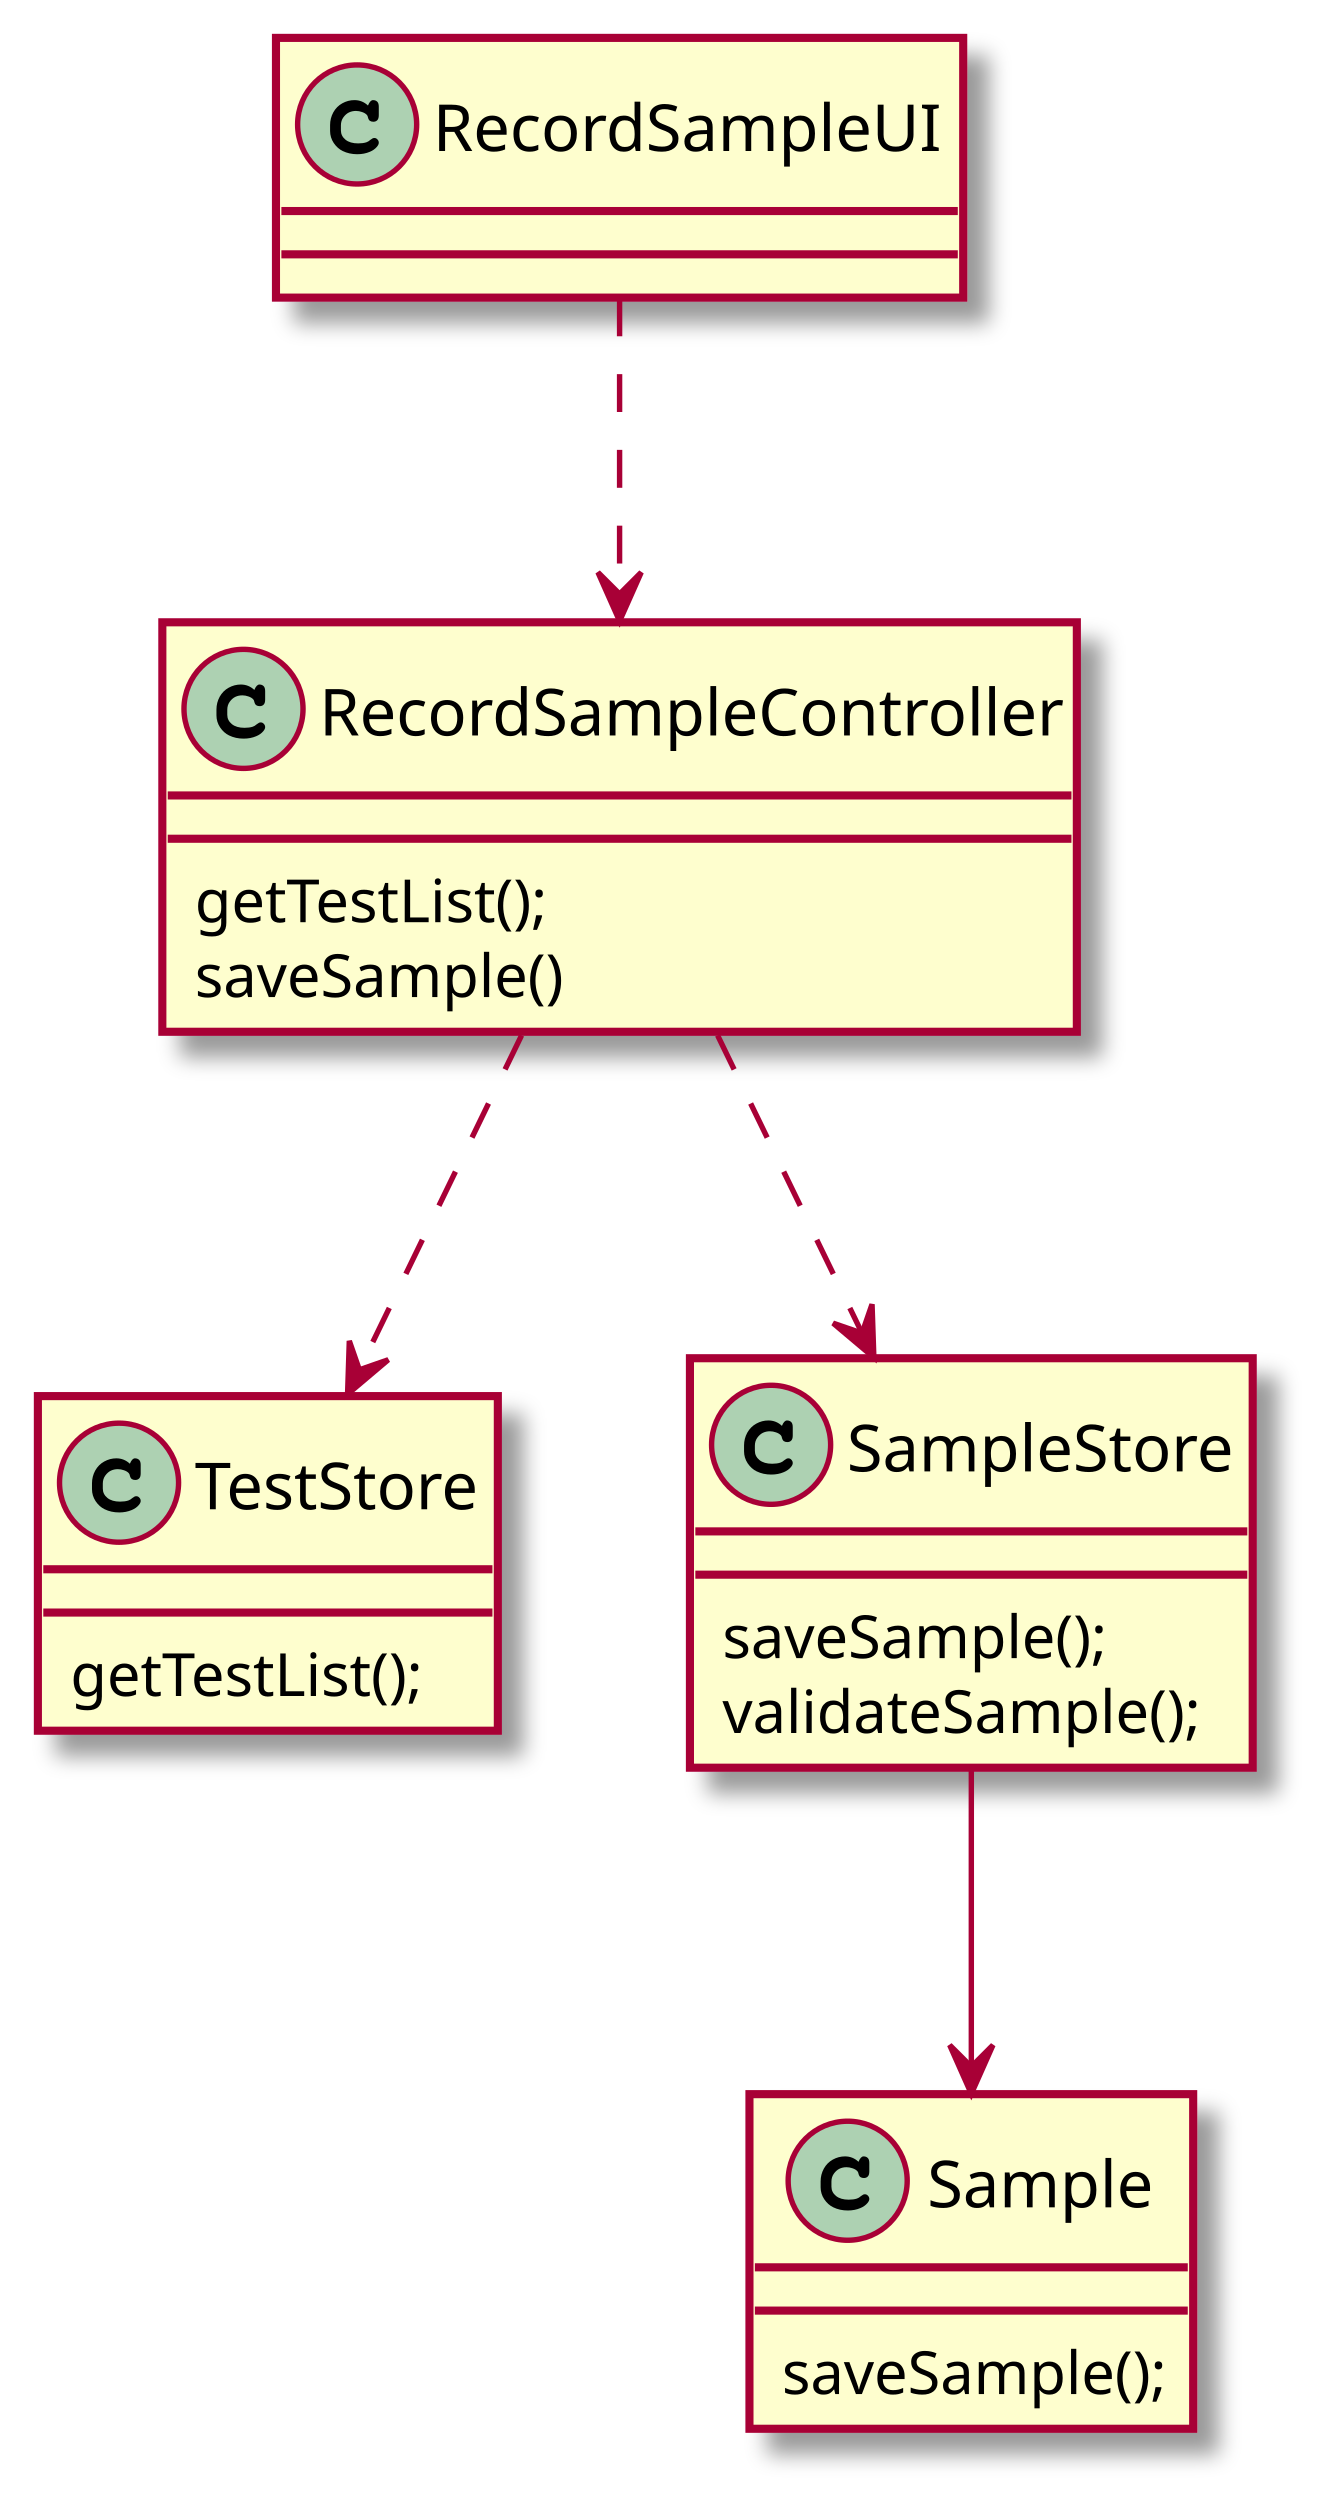
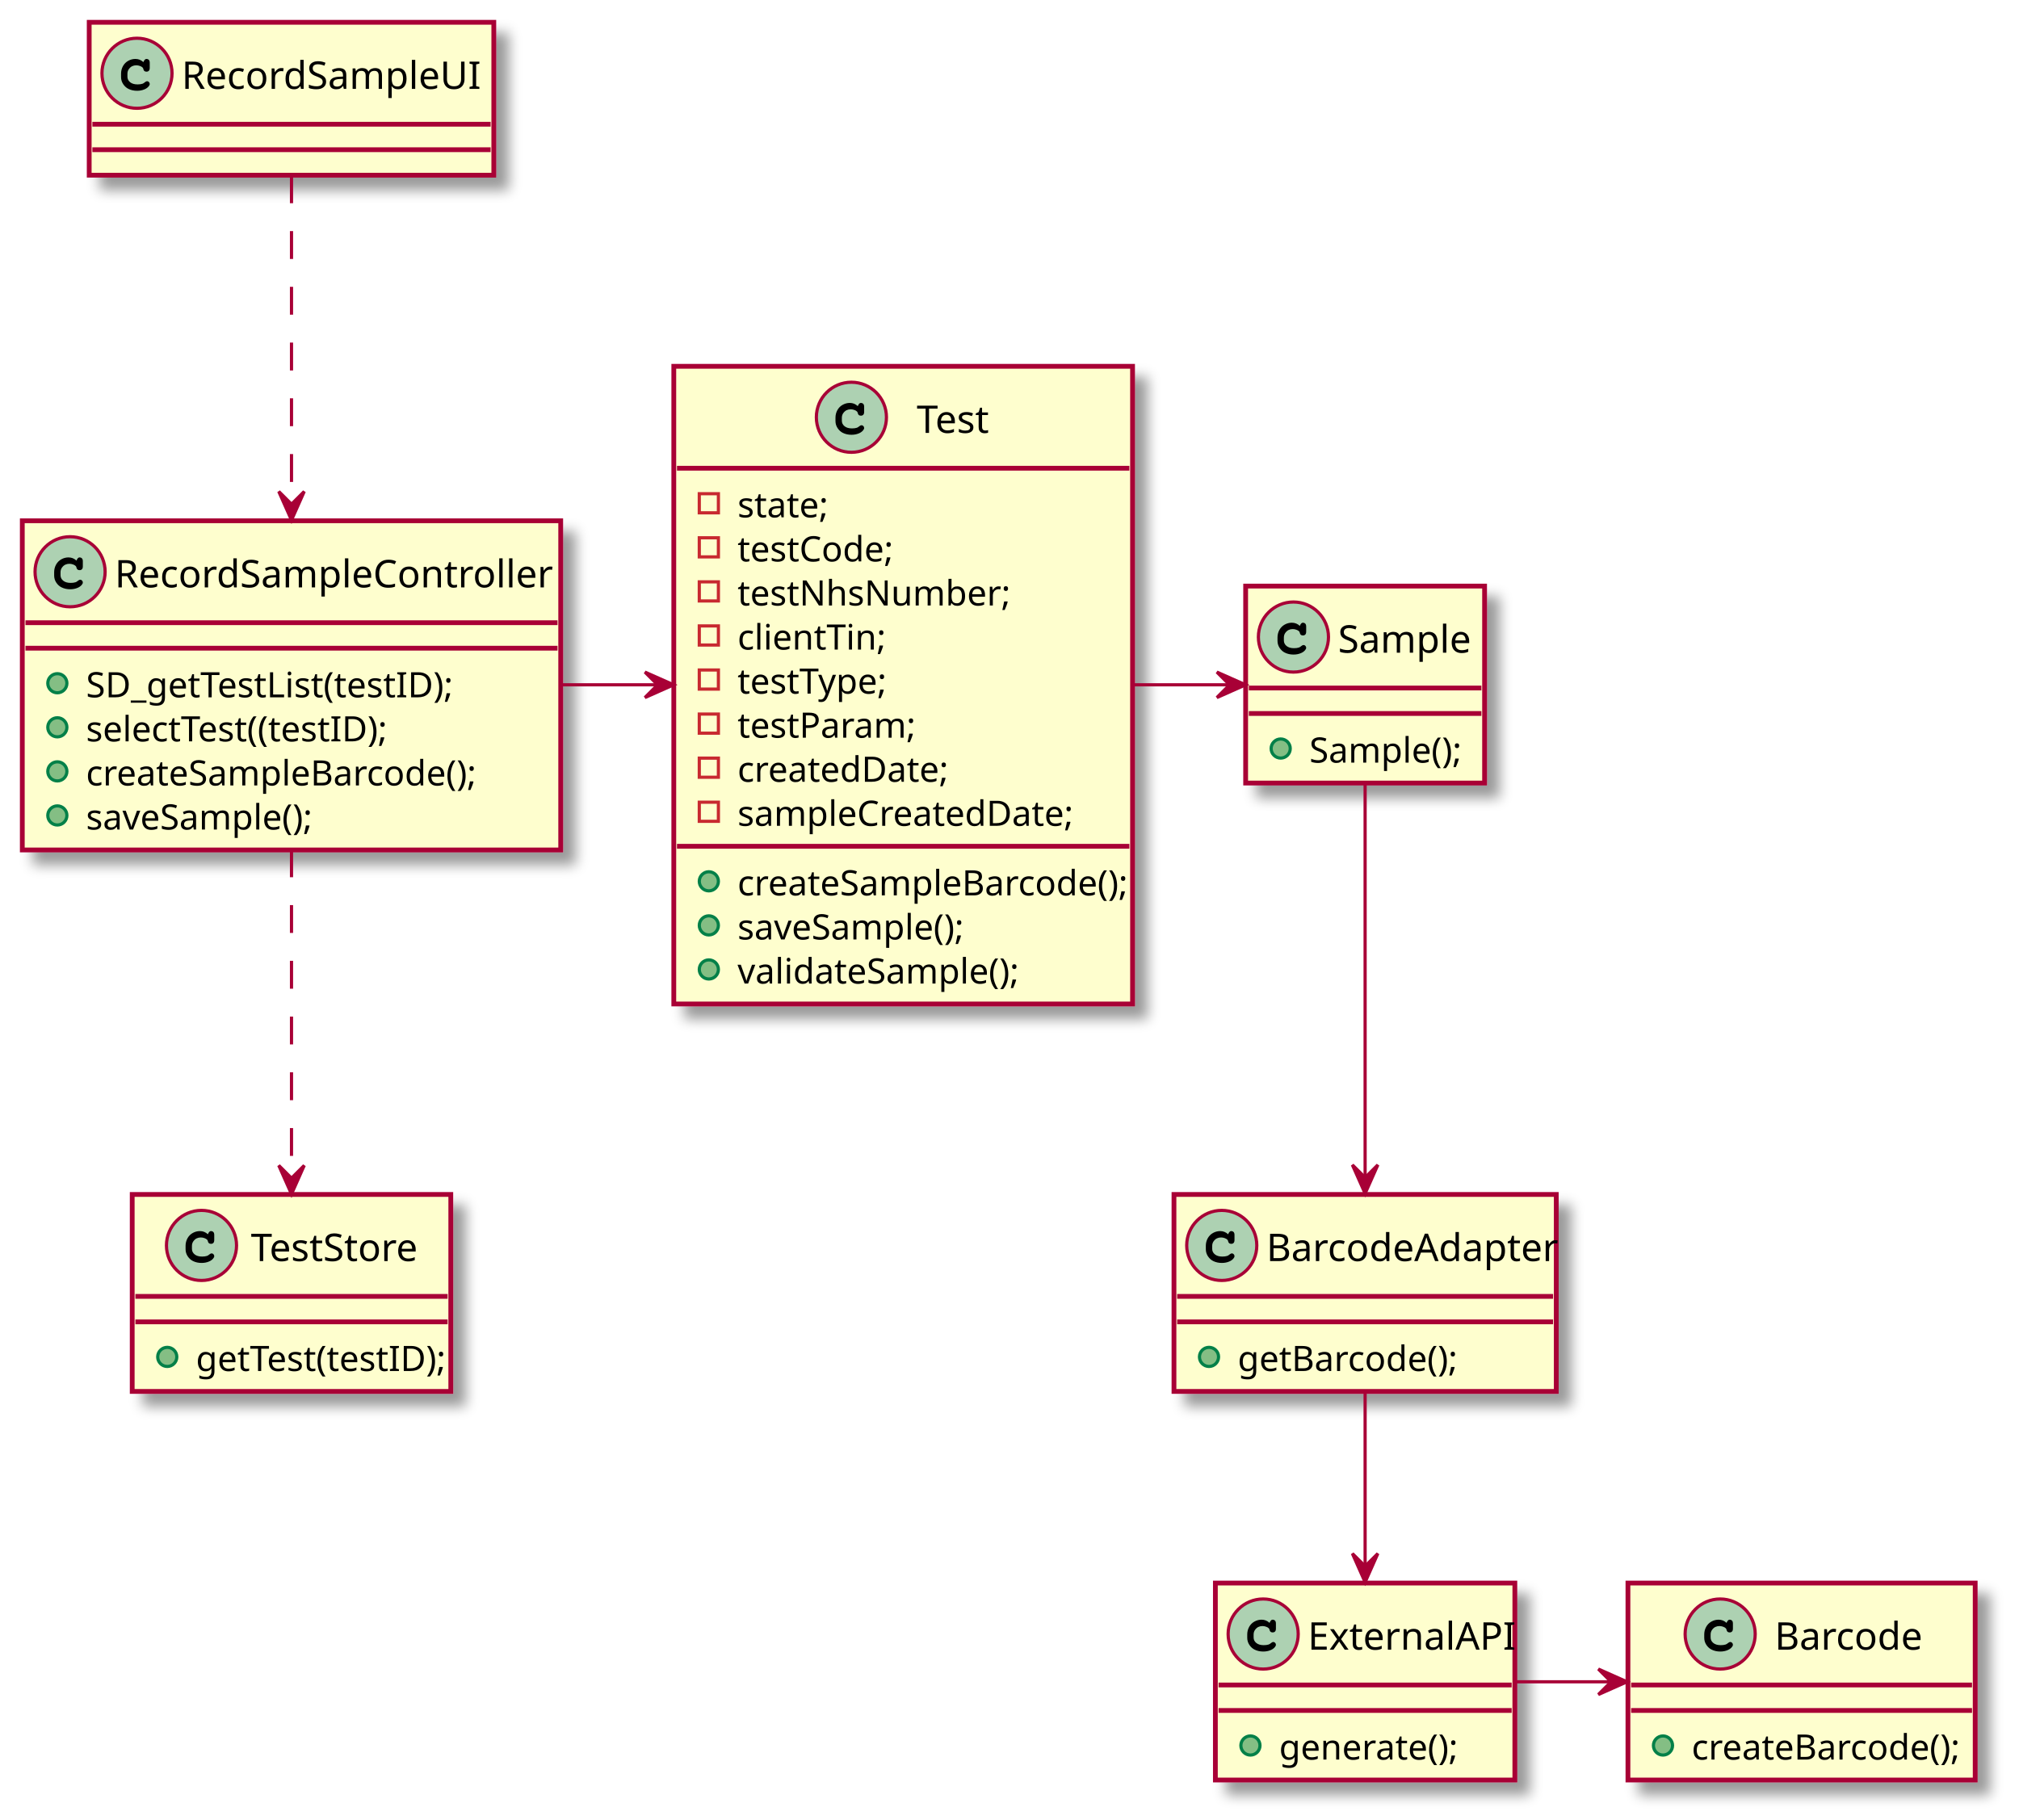
- <svg xmlns="http://www.w3.org/2000/svg" contentScriptType="application/ecmascript" contentStyleType="text/css" height="462px" preserveAspectRatio="none" style="width:245px;height:462px;" version="1.1" viewBox="0 0 245 462" width="245px" zoomAndPan="magnify">
+ <svg xmlns="http://www.w3.org/2000/svg" contentScriptType="application/ecmascript" contentStyleType="text/css" height="457.6px" preserveAspectRatio="none" style="width:507px;height:457px;" version="1.1" viewBox="0 0 507 457" width="507.2px" zoomAndPan="magnify">
  <defs>
-     <filter height="300%" id="f7v7i3bxs0xw4" width="300%" x="-1" y="-1">
-       <feGaussianBlur result="blurOut" stdDeviation="2.0" />
+     <filter height="300%" id="f161g1qc703yg3" width="300%" x="-1" y="-1">
+       <feGaussianBlur result="blurOut" stdDeviation="1.6" />
      <feColorMatrix in="blurOut" result="blurOut2" type="matrix" values="0 0 0 0 0 0 0 0 0 0 0 0 0 0 0 0 0 0 .4 0" />
-       <feOffset dx="4.0" dy="4.0" in="blurOut2" result="blurOut3" />
+       <feOffset dx="3.2" dy="3.2" in="blurOut2" result="blurOut3" />
      <feBlend in="SourceGraphic" in2="blurOut3" mode="normal" />
    </filter>
  </defs>
  <g>
-     <rect codeLine="2" fill="#FEFECE" filter="url(#f7v7i3bxs0xw4)" height="48" id="RecordSampleUI" style="stroke:#A80036;stroke-width:1.5;" width="127" x="51" y="7" />
-     <ellipse cx="66" cy="23" fill="#ADD1B2" rx="11" ry="11" style="stroke:#A80036;stroke-width:1.0;" />
-     <path d="M68,19.5 Q68.203,19 68.438,18.75 Q68.672,18.5 68.938,18.5 Q69.406,18.5 69.703,18.781 Q70,19.062 70,19.719 L70,21.281 Q70,21.938 69.719,22.219 Q69.438,22.5 69,22.5 Q68.609,22.5 68.359,22.328 Q68.109,22.156 68,21.703 Q67.953,21.391 67.781,21.219 Q67.469,20.891 66.906,20.703 Q66.344,20.5 65.781,20.5 Q65.078,20.5 64.484,20.781 Q63.906,21.062 63.453,21.688 Q63,22.312 63,23.172 L63,24.094 Q63,25.125 63.844,25.812 Q64.688,26.5 66.188,26.5 Q67.078,26.5 67.703,26.297 Q68.062,26.188 68.469,25.828 Q68.734,25.625 68.875,25.562 Q69.016,25.5 69.188,25.5 Q69.516,25.5 69.75,25.766 Q70,26.016 70,26.375 Q70,26.719 69.656,27.125 Q69.156,27.719 68.359,28.047 Q67.312,28.5 66.031,28.5 Q64.531,28.5 63.328,27.906 Q62.359,27.438 61.672,26.422 Q61,25.406 61,24.203 L61,23.109 Q61,21.859 61.594,20.766 Q62.203,19.672 63.25,19.094 Q64.312,18.5 65.5,18.5 Q66.219,18.5 66.844,18.75 Q67.469,19 68,19.5 Z " fill="#000000" />
-     <text fill="#000000" font-family="sans-serif" font-size="12" lengthAdjust="spacing" textLength="95" x="80" y="27.91">RecordSampleUI
-         </text>
-     <line style="stroke:#A80036;stroke-width:1.5;" x1="52" x2="177" y1="39" y2="39" />
-     <line style="stroke:#A80036;stroke-width:1.5;" x1="52" x2="177" y1="47" y2="47" />
-     <rect codeLine="5" fill="#FEFECE" filter="url(#f7v7i3bxs0xw4)" height="75.672" id="RecordSampleController" style="stroke:#A80036;stroke-width:1.5;" width="169" x="30" y="115" />
-     <ellipse cx="45" cy="131" fill="#ADD1B2" rx="11" ry="11" style="stroke:#A80036;stroke-width:1.0;" />
-     <path d="M47,127.5 Q47.203,127 47.438,126.75 Q47.672,126.5 47.938,126.5 Q48.406,126.5 48.703,126.781 Q49,127.062 49,127.719 L49,129.281 Q49,129.938 48.719,130.219 Q48.438,130.5 48,130.5 Q47.609,130.5 47.359,130.328 Q47.109,130.156 47,129.703 Q46.953,129.391 46.781,129.219 Q46.469,128.891 45.906,128.703 Q45.344,128.5 44.781,128.5 Q44.078,128.5 43.484,128.781 Q42.906,129.062 42.453,129.688 Q42,130.312 42,131.172 L42,132.094 Q42,133.125 42.844,133.812 Q43.688,134.5 45.188,134.5 Q46.078,134.5 46.703,134.297 Q47.062,134.188 47.469,133.828 Q47.734,133.625 47.875,133.562 Q48.016,133.5 48.188,133.5 Q48.516,133.5 48.75,133.766 Q49,134.016 49,134.375 Q49,134.719 48.656,135.125 Q48.156,135.719 47.359,136.047 Q46.312,136.5 45.031,136.5 Q43.531,136.5 42.328,135.906 Q41.359,135.438 40.672,134.422 Q40,133.406 40,132.203 L40,131.109 Q40,129.859 40.594,128.766 Q41.203,127.672 42.25,127.094 Q43.312,126.5 44.5,126.5 Q45.219,126.5 45.844,126.75 Q46.469,127 47,127.5 Z " fill="#000000" />
-     <text fill="#000000" font-family="sans-serif" font-size="12" lengthAdjust="spacing" textLength="137" x="59" y="135.91">RecordSampleController
-         </text>
-     <line style="stroke:#A80036;stroke-width:1.5;" x1="31" x2="198" y1="147" y2="147" />
-     <line style="stroke:#A80036;stroke-width:1.5;" x1="31" x2="198" y1="155" y2="155" />
-     <text fill="#000000" font-family="sans-serif" font-size="11" lengthAdjust="spacing" textLength="64" x="36" y="170.419">getTestList();
-         </text>
-     <text fill="#000000" font-family="sans-serif" font-size="11" lengthAdjust="spacing" textLength="67" x="36" y="184.255">saveSample()
-         </text>
-     <rect codeLine="10" fill="#FEFECE" filter="url(#f7v7i3bxs0xw4)" height="61.836" id="TestStore" style="stroke:#A80036;stroke-width:1.5;" width="85" x="7" y="258" />
-     <ellipse cx="22" cy="274" fill="#ADD1B2" rx="11" ry="11" style="stroke:#A80036;stroke-width:1.0;" />
-     <path d="M24,270.5 Q24.203,270 24.438,269.75 Q24.672,269.5 24.938,269.5 Q25.406,269.5 25.703,269.781 Q26,270.062 26,270.719 L26,272.281 Q26,272.938 25.719,273.219 Q25.438,273.5 25,273.5 Q24.609,273.5 24.359,273.328 Q24.109,273.156 24,272.703 Q23.953,272.391 23.781,272.219 Q23.469,271.891 22.906,271.703 Q22.344,271.5 21.781,271.5 Q21.078,271.5 20.484,271.781 Q19.906,272.062 19.453,272.688 Q19,273.312 19,274.172 L19,275.094 Q19,276.125 19.844,276.812 Q20.688,277.5 22.188,277.5 Q23.078,277.5 23.703,277.297 Q24.062,277.188 24.469,276.828 Q24.734,276.625 24.875,276.562 Q25.016,276.5 25.188,276.5 Q25.516,276.5 25.75,276.766 Q26,277.016 26,277.375 Q26,277.719 25.656,278.125 Q25.156,278.719 24.359,279.047 Q23.312,279.5 22.031,279.5 Q20.531,279.5 19.328,278.906 Q18.359,278.438 17.672,277.422 Q17,276.406 17,275.203 L17,274.109 Q17,272.859 17.594,271.766 Q18.203,270.672 19.25,270.094 Q20.312,269.5 21.5,269.5 Q22.219,269.5 22.844,269.75 Q23.469,270 24,270.5 Z " fill="#000000" />
-     <text fill="#000000" font-family="sans-serif" font-size="12" lengthAdjust="spacing" textLength="53" x="36" y="278.91">TestStore
-         </text>
-     <line style="stroke:#A80036;stroke-width:1.5;" x1="8" x2="91" y1="290" y2="290" />
-     <line style="stroke:#A80036;stroke-width:1.5;" x1="8" x2="91" y1="298" y2="298" />
-     <text fill="#000000" font-family="sans-serif" font-size="11" lengthAdjust="spacing" textLength="64" x="13" y="313.419">getTestList();
-         </text>
-     <rect codeLine="14" fill="#FEFECE" filter="url(#f7v7i3bxs0xw4)" height="75.672" id="SampleStore" style="stroke:#A80036;stroke-width:1.5;" width="104" x="127.5" y="251" />
-     <ellipse cx="142.5" cy="267" fill="#ADD1B2" rx="11" ry="11" style="stroke:#A80036;stroke-width:1.0;" />
-     <path d="M144.5,263.5 Q144.703,263 144.938,262.75 Q145.172,262.5 145.438,262.5 Q145.906,262.5 146.203,262.781 Q146.5,263.062 146.5,263.719 L146.5,265.281 Q146.5,265.938 146.219,266.219 Q145.938,266.5 145.5,266.5 Q145.109,266.5 144.859,266.328 Q144.609,266.156 144.5,265.703 Q144.453,265.391 144.281,265.219 Q143.969,264.891 143.406,264.703 Q142.844,264.5 142.281,264.5 Q141.578,264.5 140.984,264.781 Q140.406,265.062 139.953,265.688 Q139.5,266.312 139.5,267.172 L139.5,268.094 Q139.5,269.125 140.344,269.812 Q141.188,270.5 142.688,270.5 Q143.578,270.5 144.203,270.297 Q144.562,270.188 144.969,269.828 Q145.234,269.625 145.375,269.562 Q145.516,269.5 145.688,269.5 Q146.016,269.5 146.25,269.766 Q146.5,270.016 146.5,270.375 Q146.5,270.719 146.156,271.125 Q145.656,271.719 144.859,272.047 Q143.812,272.5 142.531,272.5 Q141.031,272.5 139.828,271.906 Q138.859,271.438 138.172,270.422 Q137.5,269.406 137.5,268.203 L137.5,267.109 Q137.5,265.859 138.094,264.766 Q138.703,263.672 139.75,263.094 Q140.812,262.5 142,262.5 Q142.719,262.5 143.344,262.75 Q143.969,263 144.5,263.5 Z " fill="#000000" />
-     <text fill="#000000" font-family="sans-serif" font-size="12" lengthAdjust="spacing" textLength="72" x="156.5" y="271.91">SampleStore
-         </text>
-     <line style="stroke:#A80036;stroke-width:1.5;" x1="128.5" x2="230.5" y1="283" y2="283" />
-     <line style="stroke:#A80036;stroke-width:1.5;" x1="128.5" x2="230.5" y1="291" y2="291" />
-     <text fill="#000000" font-family="sans-serif" font-size="11" lengthAdjust="spacing" textLength="70" x="133.5" y="306.419">saveSample();
-         </text>
-     <text fill="#000000" font-family="sans-serif" font-size="11" lengthAdjust="spacing" textLength="83" x="133.5" y="320.255">validateSample();
-         </text>
-     <rect codeLine="19" fill="#FEFECE" filter="url(#f7v7i3bxs0xw4)" height="61.836" id="Sample" style="stroke:#A80036;stroke-width:1.5;" width="82" x="138.5" y="387" />
-     <ellipse cx="156.65" cy="403" fill="#ADD1B2" rx="11" ry="11" style="stroke:#A80036;stroke-width:1.0;" />
-     <path d="M158.65,399.5 Q158.853,399 159.088,398.75 Q159.322,398.5 159.588,398.5 Q160.056,398.5 160.353,398.781 Q160.65,399.062 160.65,399.719 L160.65,401.281 Q160.65,401.938 160.369,402.219 Q160.088,402.5 159.65,402.5 Q159.259,402.5 159.009,402.328 Q158.759,402.156 158.65,401.703 Q158.603,401.391 158.431,401.219 Q158.119,400.891 157.556,400.703 Q156.994,400.5 156.431,400.5 Q155.728,400.5 155.134,400.781 Q154.556,401.062 154.103,401.688 Q153.65,402.312 153.65,403.172 L153.65,404.094 Q153.65,405.125 154.494,405.812 Q155.338,406.5 156.838,406.5 Q157.728,406.5 158.353,406.297 Q158.713,406.188 159.119,405.828 Q159.384,405.625 159.525,405.562 Q159.666,405.5 159.838,405.5 Q160.166,405.5 160.4,405.766 Q160.65,406.016 160.65,406.375 Q160.65,406.719 160.306,407.125 Q159.806,407.719 159.009,408.047 Q157.963,408.5 156.681,408.5 Q155.181,408.5 153.978,407.906 Q153.009,407.438 152.322,406.422 Q151.65,405.406 151.65,404.203 L151.65,403.109 Q151.65,401.859 152.244,400.766 Q152.853,399.672 153.9,399.094 Q154.963,398.5 156.15,398.5 Q156.869,398.5 157.494,398.75 Q158.119,399 158.65,399.5 Z " fill="#000000" />
-     <text fill="#000000" font-family="sans-serif" font-size="12" lengthAdjust="spacing" textLength="43" x="171.35" y="407.91">Sample
-         </text>
-     <line style="stroke:#A80036;stroke-width:1.5;" x1="139.5" x2="219.5" y1="419" y2="419" />
-     <line style="stroke:#A80036;stroke-width:1.5;" x1="139.5" x2="219.5" y1="427" y2="427" />
-     <text fill="#000000" font-family="sans-serif" font-size="11" lengthAdjust="spacing" textLength="70" x="144.5" y="442.419">saveSample();
-         </text>
-     <path codeLine="23" d="M114.5,55.14 C114.5,70.58 114.5,91.33 114.5,109.67 " fill="none" id="RecordSampleUI-to-RecordSampleController" style="stroke:#A80036;stroke-width:1.0;stroke-dasharray:7.0,7.0;" />
-     <polygon fill="#A80036" points="114.5,114.77,118.5,105.77,114.5,109.77,110.5,105.77,114.5,114.77" style="stroke:#A80036;stroke-width:1.0;" />
-     <path codeLine="24" d="M96.39,191.33 C87.04,210.6 75.7,233.98 66.51,252.92 " fill="none" id="RecordSampleController-to-TestStore" style="stroke:#A80036;stroke-width:1.0;stroke-dasharray:7.0,7.0;" />
-     <polygon fill="#A80036" points="64.23,257.64,71.752,251.282,66.409,253.14,64.551,247.796,64.23,257.64" style="stroke:#A80036;stroke-width:1.0;" />
-     <path codeLine="25" d="M132.61,191.33 C140.85,208.31 150.63,228.49 159.13,246.01 " fill="none" id="RecordSampleController-to-SampleStore" style="stroke:#A80036;stroke-width:1.0;stroke-dasharray:7.0,7.0;" />
-     <polygon fill="#A80036" points="161.49,250.87,161.156,241.027,159.305,246.373,153.96,244.522,161.49,250.87" style="stroke:#A80036;stroke-width:1.0;" />
-     <path codeLine="26" d="M179.5,327.08 C179.5,344.33 179.5,364.74 179.5,381.76 " fill="none" id="SampleStore-to-Sample" style="stroke:#A80036;stroke-width:1.0;" />
-     <polygon fill="#A80036" points="179.5,386.93,183.5,377.93,179.5,381.93,175.5,377.93,179.5,386.93" style="stroke:#A80036;stroke-width:1.0;" />
+     <rect codeLine="2" fill="#FEFECE" filter="url(#f161g1qc703yg3)" height="38.4" id="RecordSampleUI" style="stroke:#A80036;stroke-width:1.2;" width="101.6" x="22.4" y="5.6" />
+     <ellipse cx="34.4" cy="18.4" fill="#ADD1B2" rx="8.8" ry="8.8" style="stroke:#A80036;stroke-width:0.8;" />
+     <path d="M36,15.6 Q36.163,15.2 36.35,15 Q36.538,14.8 36.75,14.8 Q37.125,14.8 37.362,15.025 Q37.6,15.25 37.6,15.775 L37.6,17.025 Q37.6,17.55 37.375,17.775 Q37.15,18 36.8,18 Q36.487,18 36.288,17.863 Q36.087,17.725 36,17.363 Q35.962,17.113 35.825,16.975 Q35.575,16.712 35.125,16.562 Q34.675,16.4 34.225,16.4 Q33.663,16.4 33.188,16.625 Q32.725,16.85 32.362,17.35 Q32,17.85 32,18.538 L32,19.275 Q32,20.1 32.675,20.65 Q33.35,21.2 34.55,21.2 Q35.263,21.2 35.763,21.038 Q36.05,20.95 36.375,20.663 Q36.587,20.5 36.7,20.45 Q36.812,20.4 36.95,20.4 Q37.212,20.4 37.4,20.613 Q37.6,20.812 37.6,21.1 Q37.6,21.375 37.325,21.7 Q36.925,22.175 36.288,22.438 Q35.45,22.8 34.425,22.8 Q33.225,22.8 32.263,22.325 Q31.488,21.95 30.938,21.137 Q30.4,20.325 30.4,19.363 L30.4,18.488 Q30.4,17.488 30.875,16.613 Q31.363,15.738 32.2,15.275 Q33.05,14.8 34,14.8 Q34.575,14.8 35.075,15 Q35.575,15.2 36,15.6 Z " fill="#000000" />
+     <text fill="#000000" font-family="sans-serif" font-size="9.6" lengthAdjust="spacing" textLength="76" x="45.6" y="22.328">RecordSampleUI</text>
+     <line style="stroke:#A80036;stroke-width:1.2;" x1="23.2" x2="123.2" y1="31.2" y2="31.2" />
+     <line style="stroke:#A80036;stroke-width:1.2;" x1="23.2" x2="123.2" y1="37.6" y2="37.6" />
+     <rect codeLine="5" fill="#FEFECE" filter="url(#f161g1qc703yg3)" height="82.675" id="RecordSampleController" style="stroke:#A80036;stroke-width:1.2;" width="135.2" x="5.6" y="130.8" />
+     <ellipse cx="17.6" cy="143.6" fill="#ADD1B2" rx="8.8" ry="8.8" style="stroke:#A80036;stroke-width:0.8;" />
+     <path d="M19.2,140.8 Q19.363,140.4 19.55,140.2 Q19.738,140 19.95,140 Q20.325,140 20.562,140.225 Q20.8,140.45 20.8,140.975 L20.8,142.225 Q20.8,142.75 20.575,142.975 Q20.35,143.2 20,143.2 Q19.688,143.2 19.488,143.062 Q19.288,142.925 19.2,142.562 Q19.163,142.312 19.025,142.175 Q18.775,141.912 18.325,141.762 Q17.875,141.6 17.425,141.6 Q16.863,141.6 16.387,141.825 Q15.925,142.05 15.562,142.55 Q15.2,143.05 15.2,143.738 L15.2,144.475 Q15.2,145.3 15.875,145.85 Q16.55,146.4 17.75,146.4 Q18.462,146.4 18.962,146.238 Q19.25,146.15 19.575,145.863 Q19.788,145.7 19.9,145.65 Q20.012,145.6 20.15,145.6 Q20.413,145.6 20.6,145.812 Q20.8,146.012 20.8,146.3 Q20.8,146.575 20.525,146.9 Q20.125,147.375 19.488,147.637 Q18.65,148 17.625,148 Q16.425,148 15.463,147.525 Q14.688,147.15 14.137,146.338 Q13.6,145.525 13.6,144.562 L13.6,143.688 Q13.6,142.688 14.075,141.812 Q14.562,140.938 15.4,140.475 Q16.25,140 17.2,140 Q17.775,140 18.275,140.2 Q18.775,140.4 19.2,140.8 Z " fill="#000000" />
+     <text fill="#000000" font-family="sans-serif" font-size="9.6" lengthAdjust="spacing" textLength="109.6" x="28.8" y="147.528">RecordSampleController</text>
+     <line style="stroke:#A80036;stroke-width:1.2;" x1="6.4" x2="140" y1="156.4" y2="156.4" />
+     <line style="stroke:#A80036;stroke-width:1.2;" x1="6.4" x2="140" y1="162.8" y2="162.8" />
+     <ellipse cx="14.4" cy="171.6" fill="#84BE84" rx="2.4" ry="2.4" style="stroke:#038048;stroke-width:0.8;" />
+     <text fill="#000000" font-family="sans-serif" font-size="8.8" lengthAdjust="spacing" textLength="88.8" x="21.6" y="175.135">SD_getTestList(testID);</text>
+     <ellipse cx="14.4" cy="182.669" fill="#84BE84" rx="2.4" ry="2.4" style="stroke:#038048;stroke-width:0.8;" />
+     <text fill="#000000" font-family="sans-serif" font-size="8.8" lengthAdjust="spacing" textLength="73.6" x="21.6" y="186.204">selectTest((testID);</text>
+     <ellipse cx="14.4" cy="193.738" fill="#84BE84" rx="2.4" ry="2.4" style="stroke:#038048;stroke-width:0.8;" />
+     <text fill="#000000" font-family="sans-serif" font-size="8.8" lengthAdjust="spacing" textLength="94.4" x="21.6" y="197.273">createSampleBarcode();</text>
+     <ellipse cx="14.4" cy="204.806" fill="#84BE84" rx="2.4" ry="2.4" style="stroke:#038048;stroke-width:0.8;" />
+     <text fill="#000000" font-family="sans-serif" font-size="8.8" lengthAdjust="spacing" textLength="56" x="21.6" y="208.341">saveSample();</text>
+     <rect codeLine="12" fill="#FEFECE" filter="url(#f161g1qc703yg3)" height="49.469" id="TestStore" style="stroke:#A80036;stroke-width:1.2;" width="80" x="33.2" y="300" />
+     <ellipse cx="50.6" cy="312.8" fill="#ADD1B2" rx="8.8" ry="8.8" style="stroke:#A80036;stroke-width:0.8;" />
+     <path d="M52.2,310 Q52.362,309.6 52.55,309.4 Q52.737,309.2 52.95,309.2 Q53.325,309.2 53.562,309.425 Q53.8,309.65 53.8,310.175 L53.8,311.425 Q53.8,311.95 53.575,312.175 Q53.35,312.4 53,312.4 Q52.688,312.4 52.487,312.262 Q52.288,312.125 52.2,311.762 Q52.163,311.512 52.025,311.375 Q51.775,311.113 51.325,310.962 Q50.875,310.8 50.425,310.8 Q49.862,310.8 49.388,311.025 Q48.925,311.25 48.562,311.75 Q48.2,312.25 48.2,312.938 L48.2,313.675 Q48.2,314.5 48.875,315.05 Q49.55,315.6 50.75,315.6 Q51.462,315.6 51.962,315.438 Q52.25,315.35 52.575,315.062 Q52.788,314.9 52.9,314.85 Q53.013,314.8 53.15,314.8 Q53.413,314.8 53.6,315.012 Q53.8,315.212 53.8,315.5 Q53.8,315.775 53.525,316.1 Q53.125,316.575 52.487,316.837 Q51.65,317.2 50.625,317.2 Q49.425,317.2 48.462,316.725 Q47.688,316.35 47.138,315.538 Q46.6,314.725 46.6,313.762 L46.6,312.887 Q46.6,311.887 47.075,311.012 Q47.562,310.137 48.4,309.675 Q49.25,309.2 50.2,309.2 Q50.775,309.2 51.275,309.4 Q51.775,309.6 52.2,310 Z " fill="#000000" />
+     <text fill="#000000" font-family="sans-serif" font-size="9.6" lengthAdjust="spacing" textLength="42.4" x="63" y="316.728">TestStore</text>
+     <line style="stroke:#A80036;stroke-width:1.2;" x1="34" x2="112.4" y1="325.6" y2="325.6" />
+     <line style="stroke:#A80036;stroke-width:1.2;" x1="34" x2="112.4" y1="332" y2="332" />
+     <ellipse cx="42" cy="340.8" fill="#84BE84" rx="2.4" ry="2.4" style="stroke:#038048;stroke-width:0.8;" />
+     <text fill="#000000" font-family="sans-serif" font-size="8.8" lengthAdjust="spacing" textLength="59.2" x="49.2" y="344.335">getTest(testID);</text>
+     <rect codeLine="16" fill="#FEFECE" filter="url(#f161g1qc703yg3)" height="160.156" id="Test" style="stroke:#A80036;stroke-width:1.2;" width="115.2" x="169.2" y="92" />
+     <ellipse cx="213.8" cy="104.8" fill="#ADD1B2" rx="8.8" ry="8.8" style="stroke:#A80036;stroke-width:0.8;" />
+     <path d="M215.4,102 Q215.562,101.6 215.75,101.4 Q215.938,101.2 216.15,101.2 Q216.525,101.2 216.762,101.425 Q217,101.65 217,102.175 L217,103.425 Q217,103.95 216.775,104.175 Q216.55,104.4 216.2,104.4 Q215.887,104.4 215.688,104.263 Q215.488,104.125 215.4,103.763 Q215.363,103.513 215.225,103.375 Q214.975,103.112 214.525,102.963 Q214.075,102.8 213.625,102.8 Q213.062,102.8 212.588,103.025 Q212.125,103.25 211.762,103.75 Q211.4,104.25 211.4,104.938 L211.4,105.675 Q211.4,106.5 212.075,107.05 Q212.75,107.6 213.95,107.6 Q214.662,107.6 215.162,107.438 Q215.45,107.35 215.775,107.062 Q215.988,106.9 216.1,106.85 Q216.213,106.8 216.35,106.8 Q216.613,106.8 216.8,107.013 Q217,107.213 217,107.5 Q217,107.775 216.725,108.1 Q216.325,108.575 215.688,108.838 Q214.85,109.2 213.825,109.2 Q212.625,109.2 211.662,108.725 Q210.887,108.35 210.338,107.537 Q209.8,106.725 209.8,105.763 L209.8,104.888 Q209.8,103.888 210.275,103.013 Q210.762,102.138 211.6,101.675 Q212.45,101.2 213.4,101.2 Q213.975,101.2 214.475,101.4 Q214.975,101.6 215.4,102 Z " fill="#000000" />
+     <text fill="#000000" font-family="sans-serif" font-size="9.6" lengthAdjust="spacing" textLength="19.2" x="230.2" y="108.728">Test</text>
+     <line style="stroke:#A80036;stroke-width:1.2;" x1="170" x2="283.6" y1="117.6" y2="117.6" />
+     <rect fill="none" height="4.8" style="stroke:#C82930;stroke-width:0.8;" width="4.8" x="175.6" y="124" />
+     <text fill="#000000" font-family="sans-serif" font-size="8.8" lengthAdjust="spacing" textLength="21.6" x="185.2" y="129.935">state;</text>
+     <rect fill="none" height="4.8" style="stroke:#C82930;stroke-width:0.8;" width="4.8" x="175.6" y="135.069" />
+     <text fill="#000000" font-family="sans-serif" font-size="8.8" lengthAdjust="spacing" textLength="36.8" x="185.2" y="141.004">testCode;</text>
+     <rect fill="none" height="4.8" style="stroke:#C82930;stroke-width:0.8;" width="4.8" x="175.6" y="146.137" />
+     <text fill="#000000" font-family="sans-serif" font-size="8.8" lengthAdjust="spacing" textLength="61.6" x="185.2" y="152.073">testNhsNumber;</text>
+     <rect fill="none" height="4.8" style="stroke:#C82930;stroke-width:0.8;" width="4.8" x="175.6" y="157.206" />
+     <text fill="#000000" font-family="sans-serif" font-size="8.8" lengthAdjust="spacing" textLength="33.6" x="185.2" y="163.141">clientTin;</text>
+     <rect fill="none" height="4.8" style="stroke:#C82930;stroke-width:0.8;" width="4.8" x="175.6" y="168.275" />
+     <text fill="#000000" font-family="sans-serif" font-size="8.8" lengthAdjust="spacing" textLength="36" x="185.2" y="174.21">testType;</text>
+     <rect fill="none" height="4.8" style="stroke:#C82930;stroke-width:0.8;" width="4.8" x="175.6" y="179.344" />
+     <text fill="#000000" font-family="sans-serif" font-size="8.8" lengthAdjust="spacing" textLength="40.8" x="185.2" y="185.279">testParam;</text>
+     <rect fill="none" height="4.8" style="stroke:#C82930;stroke-width:0.8;" width="4.8" x="175.6" y="190.412" />
+     <text fill="#000000" font-family="sans-serif" font-size="8.8" lengthAdjust="spacing" textLength="49.6" x="185.2" y="196.348">createdDate;</text>
+     <rect fill="none" height="4.8" style="stroke:#C82930;stroke-width:0.8;" width="4.8" x="175.6" y="201.481" />
+     <text fill="#000000" font-family="sans-serif" font-size="8.8" lengthAdjust="spacing" textLength="77.6" x="185.2" y="207.416">sampleCreatedDate;</text>
+     <line style="stroke:#A80036;stroke-width:1.2;" x1="170" x2="283.6" y1="212.55" y2="212.55" />
+     <ellipse cx="178" cy="221.35" fill="#84BE84" rx="2.4" ry="2.4" style="stroke:#038048;stroke-width:0.8;" />
+     <text fill="#000000" font-family="sans-serif" font-size="8.8" lengthAdjust="spacing" textLength="94.4" x="185.2" y="224.885">createSampleBarcode();</text>
+     <ellipse cx="178" cy="232.419" fill="#84BE84" rx="2.4" ry="2.4" style="stroke:#038048;stroke-width:0.8;" />
+     <text fill="#000000" font-family="sans-serif" font-size="8.8" lengthAdjust="spacing" textLength="56" x="185.2" y="235.954">saveSample();</text>
+     <ellipse cx="178" cy="243.488" fill="#84BE84" rx="2.4" ry="2.4" style="stroke:#038048;stroke-width:0.8;" />
+     <text fill="#000000" font-family="sans-serif" font-size="8.8" lengthAdjust="spacing" textLength="66.4" x="185.2" y="247.023">validateSample();</text>
+     <rect codeLine="30" fill="#FEFECE" filter="url(#f161g1qc703yg3)" height="49.469" id="Sample" style="stroke:#A80036;stroke-width:1.2;" width="60" x="312.8" y="147.2" />
+     <ellipse cx="324.8" cy="160" fill="#ADD1B2" rx="8.8" ry="8.8" style="stroke:#A80036;stroke-width:0.8;" />
+     <path d="M326.4,157.2 Q326.562,156.8 326.75,156.6 Q326.938,156.4 327.15,156.4 Q327.525,156.4 327.762,156.625 Q328,156.85 328,157.375 L328,158.625 Q328,159.15 327.775,159.375 Q327.55,159.6 327.2,159.6 Q326.887,159.6 326.688,159.463 Q326.488,159.325 326.4,158.963 Q326.363,158.713 326.225,158.575 Q325.975,158.312 325.525,158.162 Q325.075,158 324.625,158 Q324.062,158 323.587,158.225 Q323.125,158.45 322.762,158.95 Q322.4,159.45 322.4,160.137 L322.4,160.875 Q322.4,161.7 323.075,162.25 Q323.75,162.8 324.95,162.8 Q325.663,162.8 326.163,162.637 Q326.45,162.55 326.775,162.262 Q326.988,162.1 327.1,162.05 Q327.212,162 327.35,162 Q327.613,162 327.8,162.213 Q328,162.412 328,162.7 Q328,162.975 327.725,163.3 Q327.325,163.775 326.688,164.037 Q325.85,164.4 324.825,164.4 Q323.625,164.4 322.663,163.925 Q321.887,163.55 321.337,162.738 Q320.8,161.925 320.8,160.963 L320.8,160.088 Q320.8,159.088 321.275,158.213 Q321.762,157.338 322.6,156.875 Q323.45,156.4 324.4,156.4 Q324.975,156.4 325.475,156.6 Q325.975,156.8 326.4,157.2 Z " fill="#000000" />
+     <text fill="#000000" font-family="sans-serif" font-size="9.6" lengthAdjust="spacing" textLength="34.4" x="336" y="163.928">Sample</text>
+     <line style="stroke:#A80036;stroke-width:1.2;" x1="313.6" x2="372" y1="172.8" y2="172.8" />
+     <line style="stroke:#A80036;stroke-width:1.2;" x1="313.6" x2="372" y1="179.2" y2="179.2" />
+     <ellipse cx="321.6" cy="188" fill="#84BE84" rx="2.4" ry="2.4" style="stroke:#038048;stroke-width:0.8;" />
+     <text fill="#000000" font-family="sans-serif" font-size="8.8" lengthAdjust="spacing" textLength="36.8" x="328.8" y="191.535">Sample();</text>
+     <rect codeLine="34" fill="#FEFECE" filter="url(#f161g1qc703yg3)" height="49.469" id="BarcodeAdapter" style="stroke:#A80036;stroke-width:1.2;" width="96" x="294.8" y="300" />
+     <ellipse cx="306.8" cy="312.8" fill="#ADD1B2" rx="8.8" ry="8.8" style="stroke:#A80036;stroke-width:0.8;" />
+     <path d="M308.4,310 Q308.562,309.6 308.75,309.4 Q308.938,309.2 309.15,309.2 Q309.525,309.2 309.762,309.425 Q310,309.65 310,310.175 L310,311.425 Q310,311.95 309.775,312.175 Q309.55,312.4 309.2,312.4 Q308.887,312.4 308.688,312.262 Q308.488,312.125 308.4,311.762 Q308.363,311.512 308.225,311.375 Q307.975,311.113 307.525,310.962 Q307.075,310.8 306.625,310.8 Q306.062,310.8 305.587,311.025 Q305.125,311.25 304.762,311.75 Q304.4,312.25 304.4,312.938 L304.4,313.675 Q304.4,314.5 305.075,315.05 Q305.75,315.6 306.95,315.6 Q307.663,315.6 308.163,315.438 Q308.45,315.35 308.775,315.062 Q308.988,314.9 309.1,314.85 Q309.212,314.8 309.35,314.8 Q309.613,314.8 309.8,315.012 Q310,315.212 310,315.5 Q310,315.775 309.725,316.1 Q309.325,316.575 308.688,316.837 Q307.85,317.2 306.825,317.2 Q305.625,317.2 304.663,316.725 Q303.887,316.35 303.337,315.538 Q302.8,314.725 302.8,313.762 L302.8,312.887 Q302.8,311.887 303.275,311.012 Q303.762,310.137 304.6,309.675 Q305.45,309.2 306.4,309.2 Q306.975,309.2 307.475,309.4 Q307.975,309.6 308.4,310 Z " fill="#000000" />
+     <text fill="#000000" font-family="sans-serif" font-size="9.6" lengthAdjust="spacing" textLength="70.4" x="318" y="316.728">BarcodeAdapter</text>
+     <line style="stroke:#A80036;stroke-width:1.2;" x1="295.6" x2="390" y1="325.6" y2="325.6" />
+     <line style="stroke:#A80036;stroke-width:1.2;" x1="295.6" x2="390" y1="332" y2="332" />
+     <ellipse cx="303.6" cy="340.8" fill="#84BE84" rx="2.4" ry="2.4" style="stroke:#038048;stroke-width:0.8;" />
+     <text fill="#000000" font-family="sans-serif" font-size="8.8" lengthAdjust="spacing" textLength="53.6" x="310.8" y="344.335">getBarcode();</text>
+     <rect codeLine="38" fill="#FEFECE" filter="url(#f161g1qc703yg3)" height="49.469" id="ExternalAPI" style="stroke:#A80036;stroke-width:1.2;" width="75.2" x="305.2" y="397.6" />
+     <ellipse cx="317.2" cy="410.4" fill="#ADD1B2" rx="8.8" ry="8.8" style="stroke:#A80036;stroke-width:0.8;" />
+     <path d="M318.8,407.6 Q318.962,407.2 319.15,407 Q319.337,406.8 319.55,406.8 Q319.925,406.8 320.163,407.025 Q320.4,407.25 320.4,407.775 L320.4,409.025 Q320.4,409.55 320.175,409.775 Q319.95,410 319.6,410 Q319.288,410 319.087,409.863 Q318.887,409.725 318.8,409.363 Q318.762,409.113 318.625,408.975 Q318.375,408.712 317.925,408.562 Q317.475,408.4 317.025,408.4 Q316.462,408.4 315.988,408.625 Q315.525,408.85 315.163,409.35 Q314.8,409.85 314.8,410.538 L314.8,411.275 Q314.8,412.1 315.475,412.65 Q316.15,413.2 317.35,413.2 Q318.062,413.2 318.562,413.038 Q318.85,412.95 319.175,412.663 Q319.387,412.5 319.5,412.45 Q319.613,412.4 319.75,412.4 Q320.012,412.4 320.2,412.613 Q320.4,412.812 320.4,413.1 Q320.4,413.375 320.125,413.7 Q319.725,414.175 319.087,414.438 Q318.25,414.8 317.225,414.8 Q316.025,414.8 315.062,414.325 Q314.288,413.95 313.738,413.137 Q313.2,412.325 313.2,411.363 L313.2,410.488 Q313.2,409.488 313.675,408.613 Q314.163,407.738 315,407.275 Q315.85,406.8 316.8,406.8 Q317.375,406.8 317.875,407 Q318.375,407.2 318.8,407.6 Z " fill="#000000" />
+     <text fill="#000000" font-family="sans-serif" font-size="9.6" lengthAdjust="spacing" textLength="49.6" x="328.4" y="414.328">ExternalAPI</text>
+     <line style="stroke:#A80036;stroke-width:1.2;" x1="306" x2="379.6" y1="423.2" y2="423.2" />
+     <line style="stroke:#A80036;stroke-width:1.2;" x1="306" x2="379.6" y1="429.6" y2="429.6" />
+     <ellipse cx="314" cy="438.4" fill="#84BE84" rx="2.4" ry="2.4" style="stroke:#038048;stroke-width:0.8;" />
+     <text fill="#000000" font-family="sans-serif" font-size="8.8" lengthAdjust="spacing" textLength="43.2" x="321.2" y="441.935">generate();</text>
+     <rect codeLine="42" fill="#FEFECE" filter="url(#f161g1qc703yg3)" height="49.469" id="Barcode" style="stroke:#A80036;stroke-width:1.2;" width="87.2" x="408.8" y="397.6" />
+     <ellipse cx="431.96" cy="410.4" fill="#ADD1B2" rx="8.8" ry="8.8" style="stroke:#A80036;stroke-width:0.8;" />
+     <path d="M433.56,407.6 Q433.723,407.2 433.91,407 Q434.098,406.8 434.31,406.8 Q434.685,406.8 434.923,407.025 Q435.16,407.25 435.16,407.775 L435.16,409.025 Q435.16,409.55 434.935,409.775 Q434.71,410 434.36,410 Q434.048,410 433.848,409.863 Q433.647,409.725 433.56,409.363 Q433.522,409.113 433.385,408.975 Q433.135,408.712 432.685,408.562 Q432.235,408.4 431.785,408.4 Q431.223,408.4 430.748,408.625 Q430.285,408.85 429.923,409.35 Q429.56,409.85 429.56,410.538 L429.56,411.275 Q429.56,412.1 430.235,412.65 Q430.91,413.2 432.11,413.2 Q432.822,413.2 433.322,413.038 Q433.61,412.95 433.935,412.663 Q434.147,412.5 434.26,412.45 Q434.373,412.4 434.51,412.4 Q434.772,412.4 434.96,412.613 Q435.16,412.812 435.16,413.1 Q435.16,413.375 434.885,413.7 Q434.485,414.175 433.848,414.438 Q433.01,414.8 431.985,414.8 Q430.785,414.8 429.822,414.325 Q429.048,413.95 428.498,413.137 Q427.96,412.325 427.96,411.363 L427.96,410.488 Q427.96,409.488 428.435,408.613 Q428.923,407.738 429.76,407.275 Q430.61,406.8 431.56,406.8 Q432.135,406.8 432.635,407 Q433.135,407.2 433.56,407.6 Z " fill="#000000" />
+     <text fill="#000000" font-family="sans-serif" font-size="9.6" lengthAdjust="spacing" textLength="36.8" x="445.64" y="414.328">Barcode</text>
+     <line style="stroke:#A80036;stroke-width:1.2;" x1="409.6" x2="495.2" y1="423.2" y2="423.2" />
+     <line style="stroke:#A80036;stroke-width:1.2;" x1="409.6" x2="495.2" y1="429.6" y2="429.6" />
+     <ellipse cx="417.6" cy="438.4" fill="#84BE84" rx="2.4" ry="2.4" style="stroke:#038048;stroke-width:0.8;" />
+     <text fill="#000000" font-family="sans-serif" font-size="8.8" lengthAdjust="spacing" textLength="66.4" x="424.8" y="441.935">createBarcode();</text>
+     <path codeLine="46" d="M73.2,44.04 C73.2,64.68 73.2,98.864 73.2,126.592 " fill="none" id="RecordSampleUI-to-RecordSampleController" style="stroke:#A80036;stroke-width:0.8;stroke-dasharray:7.0,7.0;" />
+     <polygon fill="#A80036" points="73.2,130.64,76.4,123.44,73.2,126.64,70,123.44,73.2,130.64" style="stroke:#A80036;stroke-width:0.8;" />
+     <path codeLine="47" d="M73.2,213.32 C73.2,239.344 73.2,272.488 73.2,295.696 " fill="none" id="RecordSampleController-to-TestStore" style="stroke:#A80036;stroke-width:0.8;stroke-dasharray:7.0,7.0;" />
+     <polygon fill="#A80036" points="73.2,299.912,76.4,292.712,73.2,295.912,70,292.712,73.2,299.912" style="stroke:#A80036;stroke-width:0.8;" />
+     <path codeLine="48" d="M141,172 C148.992,172 156.984,172 164.976,172 " fill="none" id="RecordSampleController-to-Test" style="stroke:#A80036;stroke-width:0.8;" />
+     <polygon fill="#A80036" points="169.152,172,161.952,168.8,165.152,172,161.952,175.2,169.152,172" style="stroke:#A80036;stroke-width:0.8;" />
+     <path codeLine="49" d="M284.576,172 C292.576,172 300.584,172 308.592,172 " fill="none" id="Test-to-Sample" style="stroke:#A80036;stroke-width:0.8;" />
+     <polygon fill="#A80036" points="312.776,172,305.576,168.8,308.776,172,305.576,175.2,312.776,172" style="stroke:#A80036;stroke-width:0.8;" />
+     <path codeLine="50" d="M342.8,197.096 C342.8,223.984 342.8,267.28 342.8,295.688 " fill="none" id="Sample-to-BarcodeAdapter" style="stroke:#A80036;stroke-width:0.8;" />
+     <polygon fill="#A80036" points="342.8,299.768,346,292.568,342.8,295.768,339.6,292.568,342.8,299.768" style="stroke:#A80036;stroke-width:0.8;" />
+     <path codeLine="51" d="M342.8,349.824 C342.8,363.016 342.8,379.408 342.8,393.192 " fill="none" id="BarcodeAdapter-to-ExternalAPI" style="stroke:#A80036;stroke-width:0.8;" />
+     <polygon fill="#A80036" points="342.8,397.384,346,390.184,342.8,393.384,339.6,390.184,342.8,397.384" style="stroke:#A80036;stroke-width:0.8;" />
+     <path codeLine="52" d="M380.472,422.4 C388.448,422.4 396.424,422.4 404.4,422.4 " fill="none" id="ExternalAPI-to-Barcode" style="stroke:#A80036;stroke-width:0.8;" />
+     <polygon fill="#A80036" points="408.568,422.4,401.368,419.2,404.568,422.4,401.368,425.6,408.568,422.4" style="stroke:#A80036;stroke-width:0.8;" />
  </g>
</svg>
